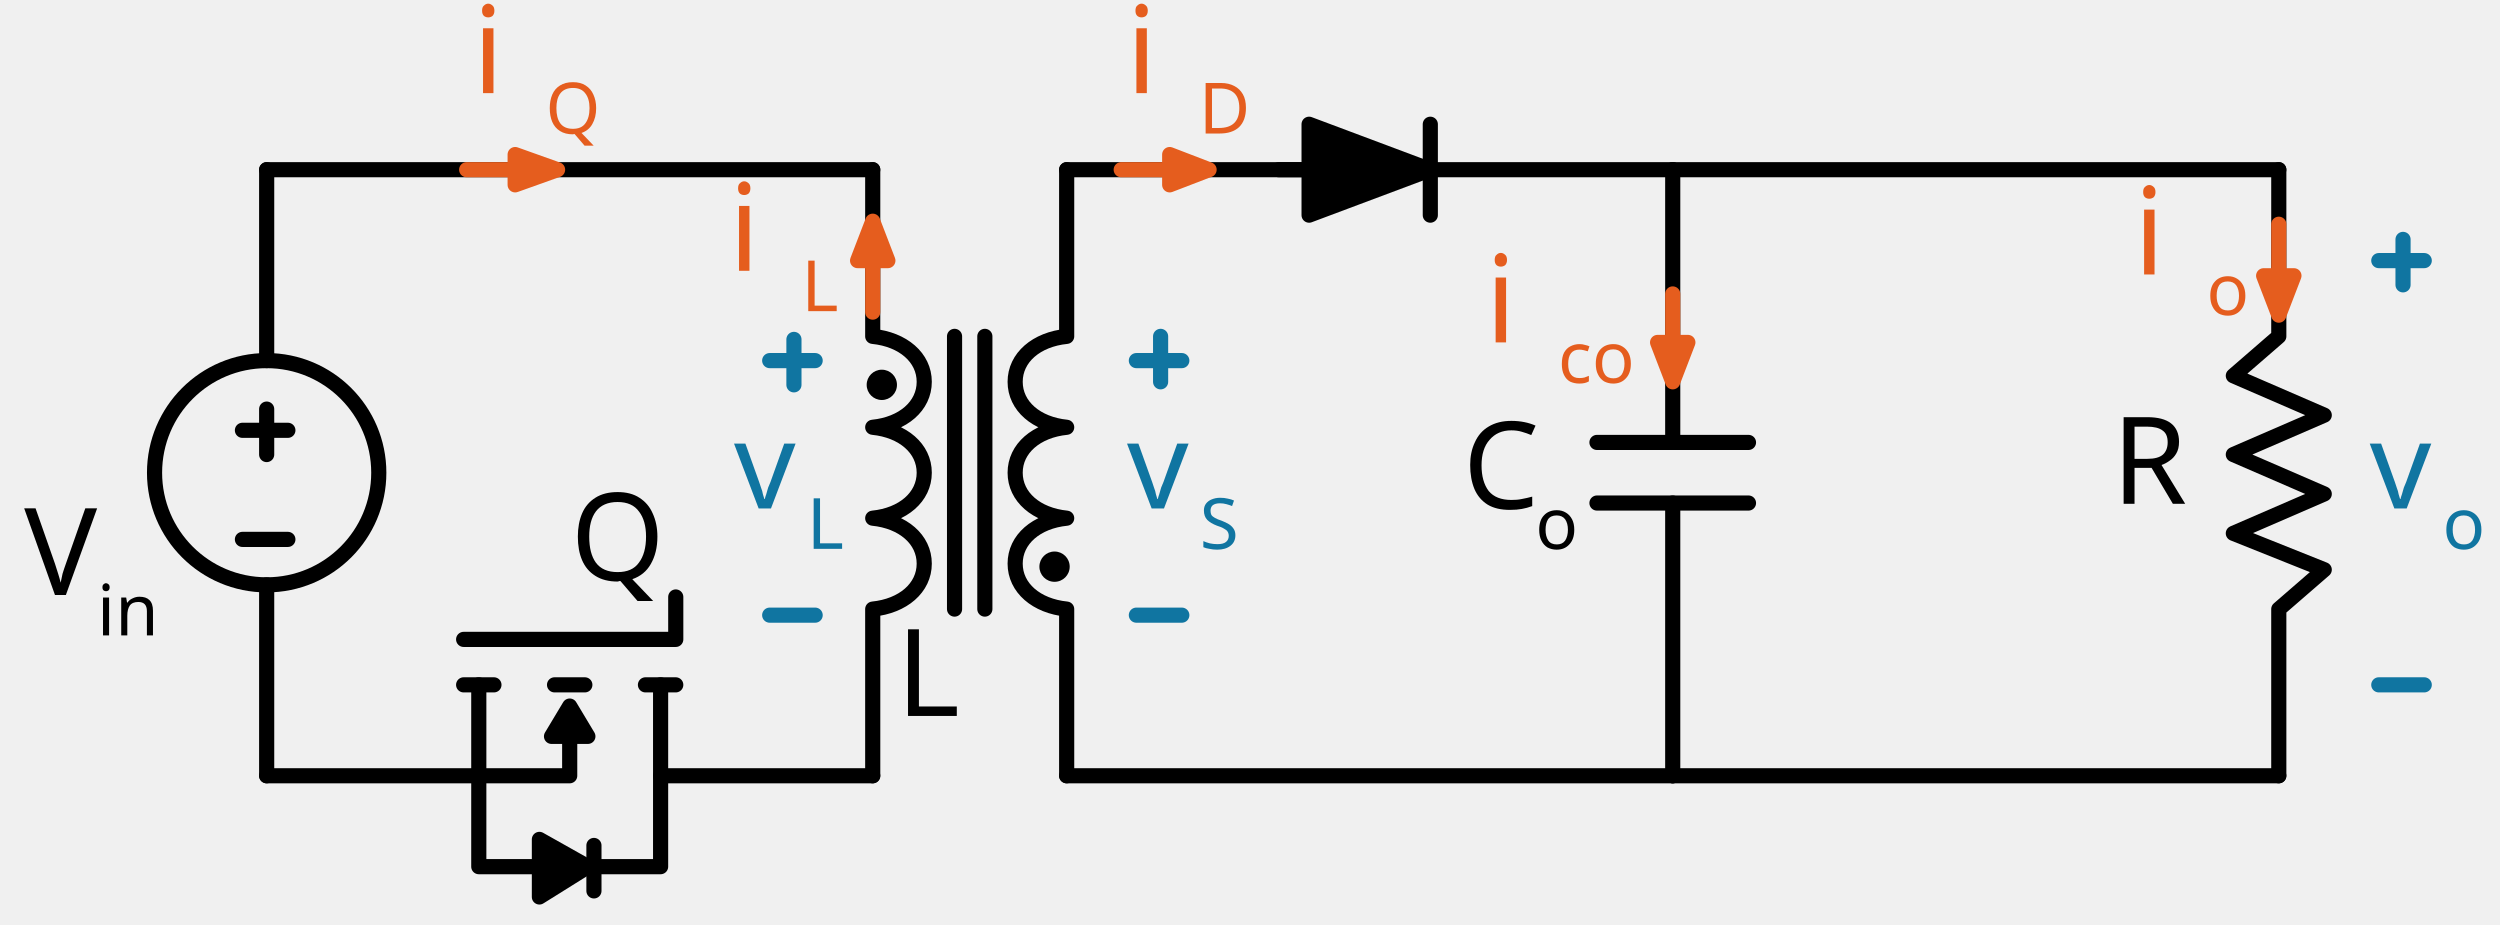
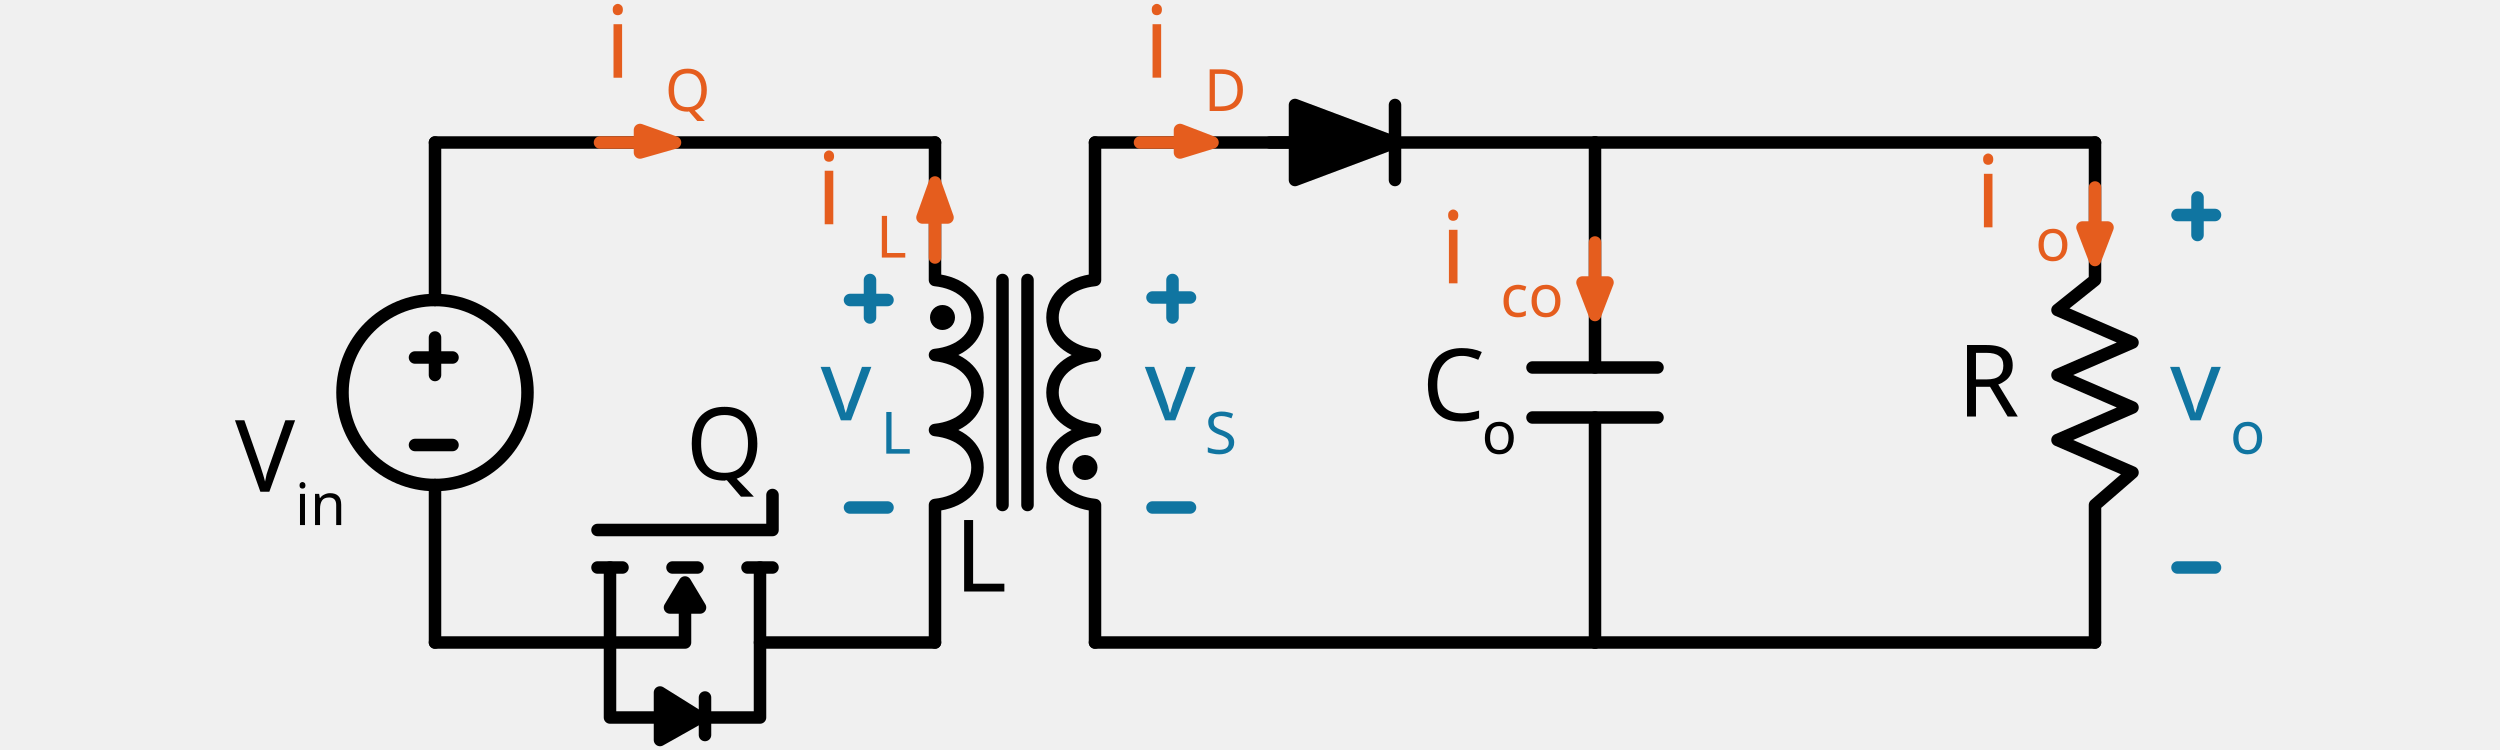
- <svg xmlns="http://www.w3.org/2000/svg" version="1.1" x="0px" y="0px" width="82.5px" height="30.5px" viewBox="0 0 82.5 30.5" style="enable-background:new 0 0 82.5 30.5;" xml:space="preserve">
+ <svg xmlns="http://www.w3.org/2000/svg" version="1.1" x="0px" y="0px" width="100px" height="30px" viewBox="0 0 100 30" style="enable-background:new 0 0 100 30;" xml:space="preserve">
  <style type="text/css">
	.st0{display:none;}
	.st1{display:inline;}
	.st2{fill:none;stroke:#6A93BF;stroke-width:0.25;stroke-linecap:round;stroke-linejoin:round;stroke-miterlimit:10;}
	
		.st3{display:inline;fill:none;stroke:#6A93BF;stroke-width:0.25;stroke-linecap:round;stroke-linejoin:round;stroke-miterlimit:10;}
	.st4{fill:none;stroke:#FC8754;stroke-width:2;stroke-miterlimit:10;}
	.st5{fill:#FFFFFF;stroke:#000000;stroke-miterlimit:10;}
	.st6{fill:none;stroke:#CAEAFF;stroke-linecap:square;stroke-miterlimit:10;}
	.st7{fill:#CAEAFF;}
	.st8{opacity:0.3;fill:#F21616;}
	.st9{fill:none;stroke:#CAEAFF;stroke-linecap:round;stroke-miterlimit:10;}
	.st10{fill:#FC8754;}
	.st11{fill:none;stroke:#000000;stroke-miterlimit:10;}
	.st12{fill:none;stroke:#000000;stroke-width:0.5;stroke-linecap:round;stroke-linejoin:round;stroke-miterlimit:10;}
	.st13{stroke:#000000;stroke-width:0.5;stroke-linecap:round;stroke-linejoin:round;stroke-miterlimit:10;}
	.st14{fill:#E55D1E;stroke:#E55D1E;stroke-width:0.5;stroke-linecap:round;stroke-linejoin:round;stroke-miterlimit:10;}
	.st15{fill:none;stroke:#E55D1E;stroke-width:0.5;stroke-linecap:round;stroke-linejoin:round;stroke-miterlimit:10;}
	.st16{fill:none;}
	.st17{fill:none;stroke:#1075A1;stroke-width:0.5;stroke-linecap:round;stroke-linejoin:round;stroke-miterlimit:10;}
	.st18{fill:none;stroke:#000000;stroke-width:0.25;stroke-miterlimit:10;}
	.st19{font-family:'Courier-Bold';}
	.st20{font-size:4px;}
	.st21{fill:#E55D1E;}
	.st22{fill:#1075A1;}
</style>
  <g id="Layer_2">
</g>
  <g id="Layer_1">
    <g>
-       <line class="st12" x1="55.2" y1="25.6" x2="75.2" y2="25.6" />
-       <polyline class="st12" points="75.2,25.6 75.2,20.1 76.7,18.8 73.7,17.6 76.7,16.3 73.7,15 76.7,13.7 73.7,12.4 75.2,11.1     75.2,5.6   " />
      <g>
-         <line class="st12" x1="55.2" y1="14.6" x2="55.2" y2="5.6" />
-         <line class="st12" x1="55.2" y1="25.6" x2="55.2" y2="16.6" />
-         <line class="st12" x1="52.7" y1="16.6" x2="57.7" y2="16.6" />
-         <line class="st12" x1="52.7" y1="14.6" x2="57.7" y2="14.6" />
+         <line class="st12" x1="63.8" y1="25.7" x2="83.8" y2="25.7" />
+         <polyline class="st12" points="83.8,25.7 83.8,20.2 85.3,18.9 82.3,17.6 85.3,16.3 82.3,15 85.3,13.7 82.3,12.4 83.8,11.2      83.8,5.7    " />
+         <g>
+           <line class="st12" x1="63.8" y1="14.7" x2="63.8" y2="5.7" />
+           <line class="st12" x1="63.8" y1="25.7" x2="63.8" y2="16.7" />
+           <line class="st12" x1="61.3" y1="16.7" x2="66.3" y2="16.7" />
+           <line class="st12" x1="61.3" y1="14.7" x2="66.3" y2="14.7" />
+         </g>
+         <g>
+           <g>
+             <line class="st13" x1="54.8" y1="5.7" x2="63.8" y2="5.7" />
+             <line class="st13" x1="43.8" y1="5.7" x2="52.8" y2="5.7" />
+           </g>
+           <g>
+             <line class="st13" x1="55.8" y1="4.2" x2="55.8" y2="7.2" />
+             <polygon class="st13" points="55.8,5.7 51.8,4.2 51.8,7.2      " />
+           </g>
+           <line class="st13" x1="54.8" y1="5.7" x2="50.8" y2="5.7" />
+         </g>
+         <line class="st12" x1="43.8" y1="25.7" x2="63.8" y2="25.7" />
+         <line class="st12" x1="63.8" y1="5.7" x2="83.8" y2="5.7" />
      </g>
      <g>
+         <polyline class="st12" points="30.4,22.7 30.4,25.7 37.4,25.7    " />
+         <polyline class="st12" points="27.4,23.7 27.4,25.7 24.4,25.7    " />
+         <polyline class="st12" points="24.4,22.7 24.4,25.7 17.4,25.7    " />
+         <line class="st12" x1="23.9" y1="22.7" x2="24.9" y2="22.7" />
+         <line class="st12" x1="26.9" y1="22.7" x2="27.9" y2="22.7" />
+         <line class="st12" x1="29.9" y1="22.7" x2="30.9" y2="22.7" />
+         <polygon class="st12" points="27.4,23.3 26.8,24.3 28,24.3    " />
+         <line class="st12" x1="28.2" y1="27.9" x2="28.2" y2="29.4" />
+         <polygon class="st13" points="28,28.7 26.4,27.7 26.4,29.6    " />
+         <polyline class="st12" points="23.9,21.2 30.9,21.2 30.9,19.8    " />
+         <polyline class="st12" points="24.4,25.7 24.4,28.7 26.6,28.7    " />
+         <polyline class="st12" points="30.4,25.7 30.4,28.7 28.2,28.7    " />
+       </g>
+       <text transform="matrix(1 0 0 1 38.1745 23.6607)" class="st19 st20">L</text>
+       <text transform="matrix(1 0 0 1 9.3987 19.6698)" class="st19 st20">V</text>
+       <text transform="matrix(0.583 0 0 0.583 11.7991 21.0018)" class="st19 st20">in</text>
+       <text transform="matrix(1 0 0 1 27.4195 19.179)" class="st19 st20">Q</text>
+       <g>
+         <text transform="matrix(1 0 0 1 56.8663 16.814)" class="st19 st20">C</text>
+         <text transform="matrix(0.583 0 0 0.583 59.2667 18.146)" class="st19 st20">o</text>
+       </g>
+       <g>
+         <text transform="matrix(1 0 0 1 78.2895 16.6604)" class="st19 st20">R</text>
+       </g>
+       <g>
+         <text transform="matrix(1 0 0 1 57.613 11.333)" class="st21 st19 st20">i</text>
+         <text transform="matrix(0.583 0 0 0.583 60.0134 12.6651)" class="st21 st19 st20">co</text>
        <g>
-           <line class="st13" x1="46.2" y1="5.6" x2="55.2" y2="5.6" />
-           <line class="st13" x1="35.2" y1="5.6" x2="44.2" y2="5.6" />
+           <polygon class="st14" points="63.8,12.6 63.3,11.3 64.3,11.3     " />
        </g>
+         <line class="st15" x1="63.8" y1="9.7" x2="63.8" y2="11.9" />
+       </g>
+       <g>
+         <text transform="matrix(1 0 0 1 79.0121 9.0926)" class="st21 st19 st20">i</text>
+         <text transform="matrix(0.583 0 0 0.583 81.4125 10.4247)" class="st21 st19 st20">o</text>
        <g>
-           <line class="st13" x1="47.2" y1="4.1" x2="47.2" y2="7.1" />
-           <polygon class="st13" points="47.2,5.6 43.2,4.1 43.2,7.1     " />
+           <polygon class="st14" points="83.8,10.4 83.3,9.1 84.3,9.1     " />
        </g>
-         <line class="st13" x1="46.2" y1="5.6" x2="42.2" y2="5.6" />
+         <line class="st15" x1="83.8" y1="7.5" x2="83.8" y2="9.7" />
      </g>
-       <line class="st12" x1="35.2" y1="25.6" x2="55.2" y2="25.6" />
-       <line class="st12" x1="55.2" y1="5.6" x2="75.2" y2="5.6" />
-     </g>
-     <g>
-       <polyline class="st12" points="21.8,22.6 21.8,25.6 28.8,25.6   " />
-       <polyline class="st12" points="18.8,23.6 18.8,25.6 15.8,25.6   " />
-       <polyline class="st12" points="15.8,22.6 15.8,25.6 8.8,25.6   " />
-       <line class="st12" x1="15.3" y1="22.6" x2="16.3" y2="22.6" />
-       <line class="st12" x1="18.3" y1="22.6" x2="19.3" y2="22.6" />
-       <line class="st12" x1="21.3" y1="22.6" x2="22.3" y2="22.6" />
-       <polygon class="st12" points="18.8,23.3 18.2,24.3 19.4,24.3   " />
-       <line class="st12" x1="19.6" y1="27.9" x2="19.6" y2="29.4" />
-       <polygon class="st13" points="19.4,28.6 17.8,27.7 17.8,29.6   " />
-       <polyline class="st12" points="15.3,21.1 22.3,21.1 22.3,19.7   " />
-       <polyline class="st12" points="15.8,25.6 15.8,28.6 18,28.6   " />
-       <polyline class="st12" points="21.8,25.6 21.8,28.6 19.6,28.6   " />
-     </g>
-     <text transform="matrix(1 0 0 1 29.5743 23.6263)" class="st19 st20">L</text>
-     <text transform="matrix(1 0 0 1 0.7986 19.6354)" class="st19 st20">V</text>
-     <text transform="matrix(0.583 0 0 0.583 3.1989 20.9674)" class="st19 st20">in</text>
-     <text transform="matrix(1 0 0 1 18.8193 19.1446)" class="st19 st20">Q</text>
-     <g>
-       <text transform="matrix(1 0 0 1 48.2661 16.7796)" class="st19 st20">C</text>
-       <text transform="matrix(0.583 0 0 0.583 50.6665 18.1117)" class="st19 st20">o</text>
-     </g>
-     <g>
-       <text transform="matrix(1 0 0 1 69.6894 16.6261)" class="st19 st20">R</text>
-     </g>
-     <g>
-       <text transform="matrix(1 0 0 1 49.0128 11.2986)" class="st21 st19 st20">i</text>
-       <text transform="matrix(0.583 0 0 0.583 51.4132 12.6307)" class="st21 st19 st20">co</text>
      <g>
-         <polygon class="st14" points="55.2,12.6 54.7,11.3 55.7,11.3    " />
+         <text transform="matrix(1 0 0 1 45.7581 3.108)" class="st21 st19 st20">i</text>
+         <text transform="matrix(0.583 0 0 0.583 48.1585 4.4401)" class="st21 st19 st20">D</text>
+         <g>
+           <polygon class="st14" points="48.5,5.7 47.2,6.1 47.2,5.2     " />
+         </g>
+         <line class="st15" x1="45.6" y1="5.7" x2="47.8" y2="5.7" />
      </g>
-       <line class="st15" x1="55.2" y1="9.7" x2="55.2" y2="11.9" />
-     </g>
-     <g>
-       <text transform="matrix(1 0 0 1 70.4119 9.0583)" class="st21 st19 st20">i</text>
-       <text transform="matrix(0.583 0 0 0.583 72.8123 10.3903)" class="st21 st19 st20">o</text>
      <g>
-         <polygon class="st14" points="75.2,10.4 74.7,9.1 75.7,9.1    " />
+         <text transform="matrix(1 0 0 1 45.7923 16.8141)" class="st22 st19 st20">v</text>
+         <text transform="matrix(0.583 0 0 0.583 48.1927 18.1462)" class="st22 st19 st20">S</text>
+         <line class="st17" x1="46.9" y1="11.2" x2="46.9" y2="12.7" />
+         <line class="st17" x1="47.6" y1="11.9" x2="46.1" y2="11.9" />
+         <line class="st17" x1="47.6" y1="20.3" x2="46.1" y2="20.3" />
      </g>
-       <line class="st15" x1="75.2" y1="7.4" x2="75.2" y2="9.6" />
-     </g>
-     <g>
-       <text transform="matrix(1 0 0 1 37.1579 3.0736)" class="st21 st19 st20">i</text>
-       <text transform="matrix(0.583 0 0 0.583 39.5583 4.4057)" class="st21 st19 st20">D</text>
      <g>
-         <polygon class="st14" points="39.9,5.6 38.6,6.1 38.6,5.1    " />
+         <text transform="matrix(1 0 0 1 32.8233 16.8141)" class="st22 st19 st20">v</text>
+         <text transform="matrix(0.583 0 0 0.583 35.2237 18.1462)" class="st22 st19 st20">L</text>
+         <line class="st17" x1="34.8" y1="11.2" x2="34.8" y2="12.7" />
+         <line class="st17" x1="35.5" y1="12" x2="34" y2="12" />
+         <line class="st17" x1="35.5" y1="20.3" x2="34" y2="20.3" />
      </g>
-       <line class="st15" x1="37" y1="5.6" x2="39.2" y2="5.6" />
-     </g>
-     <g>
-       <text transform="matrix(1 0 0 1 37.1922 16.7798)" class="st22 st19 st20">v</text>
-       <text transform="matrix(0.583 0 0 0.583 39.5925 18.1118)" class="st22 st19 st20">S</text>
-       <line class="st17" x1="38.3" y1="11.1" x2="38.3" y2="12.6" />
-       <line class="st17" x1="39" y1="11.9" x2="37.5" y2="11.9" />
-       <line class="st17" x1="39" y1="20.3" x2="37.5" y2="20.3" />
-     </g>
-     <g>
-       <text transform="matrix(1 0 0 1 24.2231 16.7798)" class="st22 st19 st20">v</text>
-       <text transform="matrix(0.583 0 0 0.583 26.6235 18.1118)" class="st22 st19 st20">L</text>
-       <line class="st17" x1="26.2" y1="11.2" x2="26.2" y2="12.7" />
-       <line class="st17" x1="26.9" y1="11.9" x2="25.4" y2="11.9" />
-       <line class="st17" x1="26.9" y1="20.3" x2="25.4" y2="20.3" />
-     </g>
-     <g>
-       <text transform="matrix(1 0 0 1 78.2015 16.7798)" class="st22 st19 st20">v</text>
-       <text transform="matrix(0.583 0 0 0.583 80.6019 18.1118)" class="st22 st19 st20">o</text>
-       <line class="st17" x1="79.3" y1="7.9" x2="79.3" y2="9.4" />
-       <line class="st17" x1="80" y1="8.6" x2="78.5" y2="8.6" />
-       <line class="st17" x1="80" y1="22.6" x2="78.5" y2="22.6" />
-     </g>
-     <g>
-       <line class="st12" x1="8.8" y1="11.9" x2="8.8" y2="5.6" />
-       <line class="st12" x1="8.8" y1="25.6" x2="8.8" y2="19.3" />
-       <circle class="st12" cx="8.8" cy="15.6" r="3.7" />
      <g>
-         <line class="st12" x1="8.8" y1="13.5" x2="8.8" y2="15" />
-         <line class="st12" x1="9.5" y1="14.2" x2="8" y2="14.2" />
-         <line class="st12" x1="9.5" y1="17.8" x2="8" y2="17.8" />
+         <text transform="matrix(1 0 0 1 86.8017 16.8141)" class="st22 st19 st20">v</text>
+         <text transform="matrix(0.583 0 0 0.583 89.2021 18.1462)" class="st22 st19 st20">o</text>
+         <line class="st17" x1="87.9" y1="7.9" x2="87.9" y2="9.4" />
+         <line class="st17" x1="88.6" y1="8.6" x2="87.1" y2="8.6" />
+         <line class="st17" x1="88.6" y1="22.7" x2="87.1" y2="22.7" />
      </g>
-     </g>
-     <g>
-       <path class="st12" d="M35.2,5.6v5.5c-1,0.1-1.7,0.7-1.7,1.5c0,0.8,0.7,1.4,1.7,1.5c-1,0.1-1.7,0.7-1.7,1.5c0,0.8,0.7,1.4,1.7,1.5    c-1,0.1-1.7,0.7-1.7,1.5s0.7,1.4,1.7,1.5v5.5" />
-       <path class="st12" d="M28.8,25.6l0-5.5c1-0.1,1.7-0.7,1.7-1.5c0-0.8-0.7-1.4-1.7-1.5c1-0.1,1.7-0.7,1.7-1.5c0-0.8-0.7-1.4-1.7-1.5    c1-0.1,1.7-0.7,1.7-1.5c0-0.8-0.7-1.4-1.7-1.5l0-5.5" />
-       <line class="st12" x1="32.5" y1="11.1" x2="32.5" y2="20.1" />
-       <line class="st12" x1="31.5" y1="11.1" x2="31.5" y2="20.1" />
-       <circle cx="29.1" cy="12.7" r="0.5" />
-       <circle cx="34.8" cy="18.7" r="0.5" />
-     </g>
-     <line class="st12" x1="8.8" y1="5.6" x2="28.8" y2="5.6" />
-     <g>
-       <text transform="matrix(1 0 0 1 15.5964 3.0737)" class="st21 st19 st20">i</text>
-       <text transform="matrix(0.583 0 0 0.583 17.9968 4.4057)" class="st21 st19 st20">Q</text>
      <g>
-         <polygon class="st14" points="18.4,5.6 17,6.1 17,5.1    " />
+         <line class="st12" x1="17.4" y1="12" x2="17.4" y2="5.7" />
+         <line class="st12" x1="17.4" y1="25.7" x2="17.4" y2="19.4" />
+         <circle class="st12" cx="17.4" cy="15.7" r="3.7" />
+         <g>
+           <line class="st12" x1="17.4" y1="13.5" x2="17.4" y2="15" />
+           <line class="st12" x1="18.1" y1="14.3" x2="16.6" y2="14.3" />
+           <line class="st12" x1="18.1" y1="17.8" x2="16.6" y2="17.8" />
+         </g>
      </g>
-       <line class="st15" x1="15.4" y1="5.6" x2="17.6" y2="5.6" />
-     </g>
-     <g>
-       <text transform="matrix(1 0 0 1 24.0444 8.9362)" class="st21 st19 st20">i</text>
-       <text transform="matrix(0.583 0 0 0.583 26.4448 10.2682)" class="st21 st19 st20">L</text>
      <g>
-         <polygon class="st14" points="28.8,7.3 29.3,8.6 28.3,8.6    " />
+         <path class="st12" d="M43.8,5.7v5.5c-1,0.1-1.7,0.7-1.7,1.5c0,0.8,0.7,1.4,1.7,1.5c-1,0.1-1.7,0.7-1.7,1.5c0,0.8,0.7,1.4,1.7,1.5     c-1,0.1-1.7,0.7-1.7,1.5s0.7,1.4,1.7,1.5v5.5" />
+         <path class="st12" d="M37.4,25.7l0-5.5c1-0.1,1.7-0.7,1.7-1.5c0-0.8-0.7-1.4-1.7-1.5c1-0.1,1.7-0.7,1.7-1.5     c0-0.8-0.7-1.4-1.7-1.5c1-0.1,1.7-0.7,1.7-1.5c0-0.8-0.7-1.4-1.7-1.5l0-5.5" />
+         <line class="st12" x1="41.1" y1="11.2" x2="41.1" y2="20.2" />
+         <line class="st12" x1="40.1" y1="11.2" x2="40.1" y2="20.2" />
+         <circle cx="37.7" cy="12.7" r="0.5" />
+         <circle cx="43.4" cy="18.7" r="0.5" />
      </g>
-       <line class="st15" x1="28.8" y1="10.3" x2="28.8" y2="8" />
+       <line class="st12" x1="17.4" y1="5.7" x2="37.4" y2="5.7" />
+       <g>
+         <text transform="matrix(1 0 0 1 24.1966 3.1081)" class="st21 st19 st20">i</text>
+         <text transform="matrix(0.583 0 0 0.583 26.597 4.4401)" class="st21 st19 st20">Q</text>
+         <g>
+           <polygon class="st14" points="27,5.7 25.6,6.1 25.6,5.2     " />
+         </g>
+         <line class="st15" x1="24" y1="5.7" x2="26.2" y2="5.7" />
+       </g>
+       <g>
+         <text transform="matrix(1 0 0 1 32.6446 8.9706)" class="st21 st19 st20">i</text>
+         <text transform="matrix(0.583 0 0 0.583 35.0449 10.3026)" class="st21 st19 st20">L</text>
+         <g>
+           <polygon class="st14" points="37.4,7.3 37.9,8.7 36.9,8.7     " />
+         </g>
+         <line class="st15" x1="37.4" y1="10.3" x2="37.4" y2="8.1" />
+       </g>
    </g>
  </g>
</svg>
